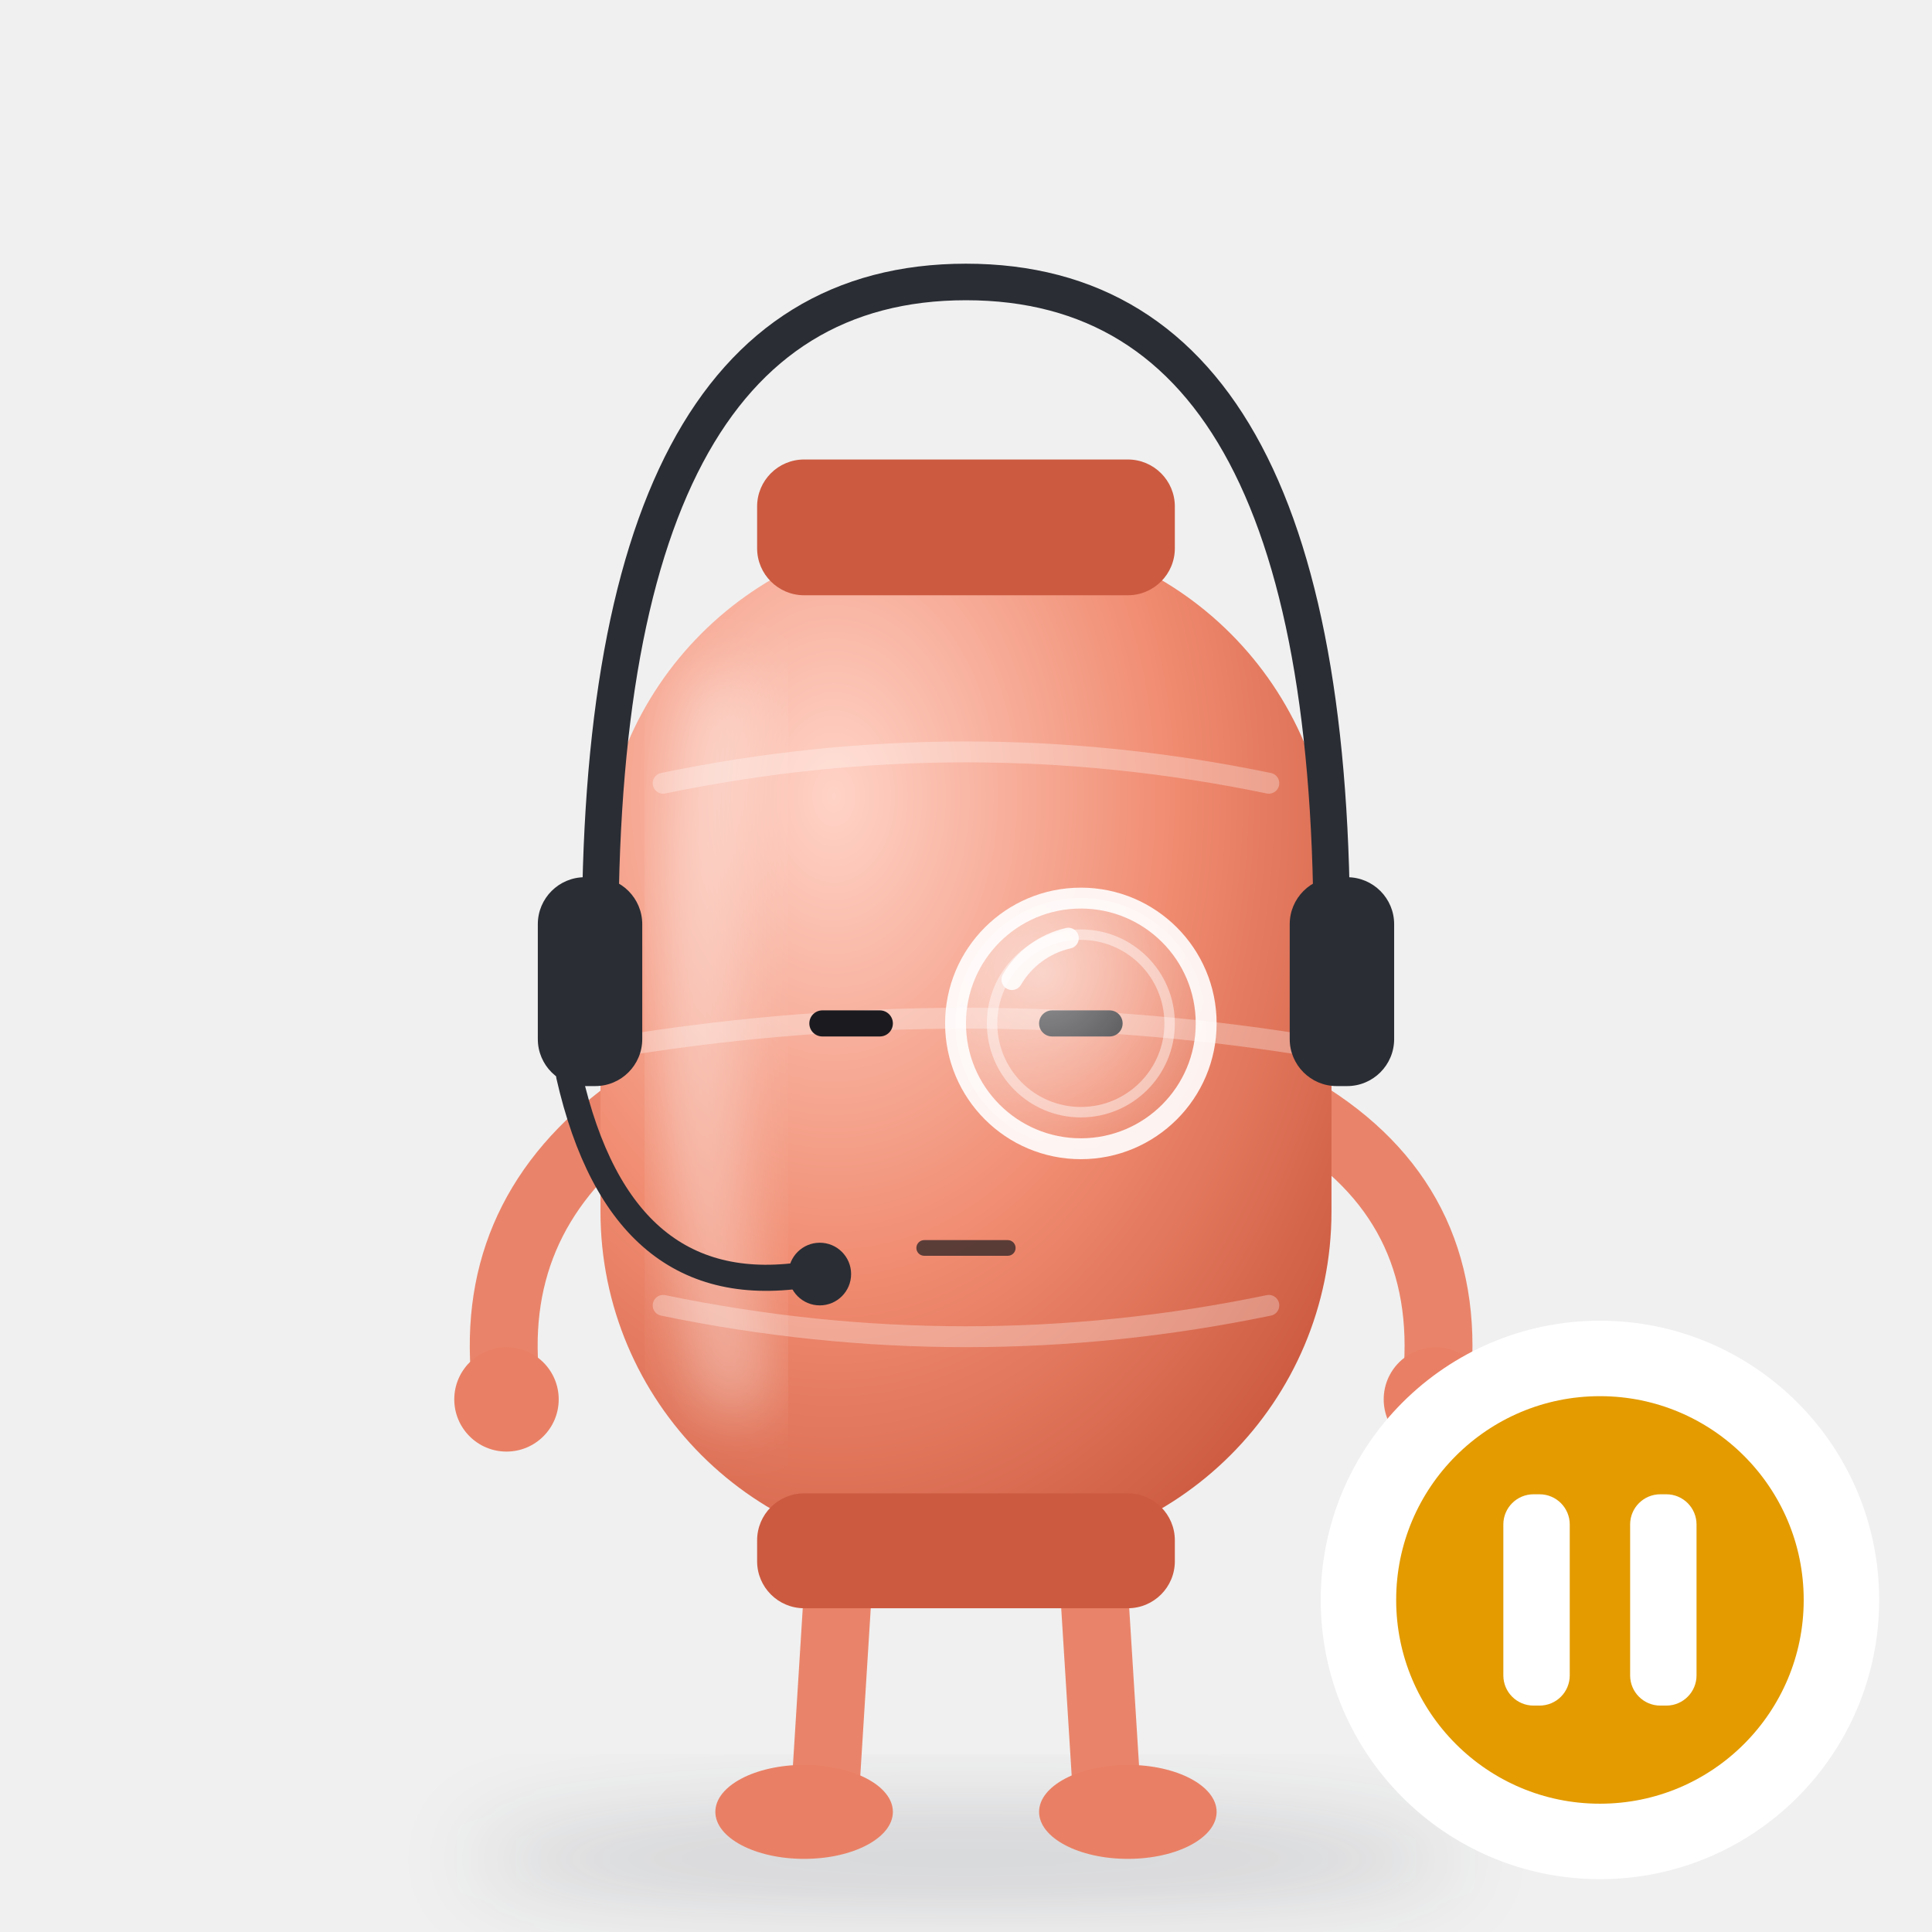
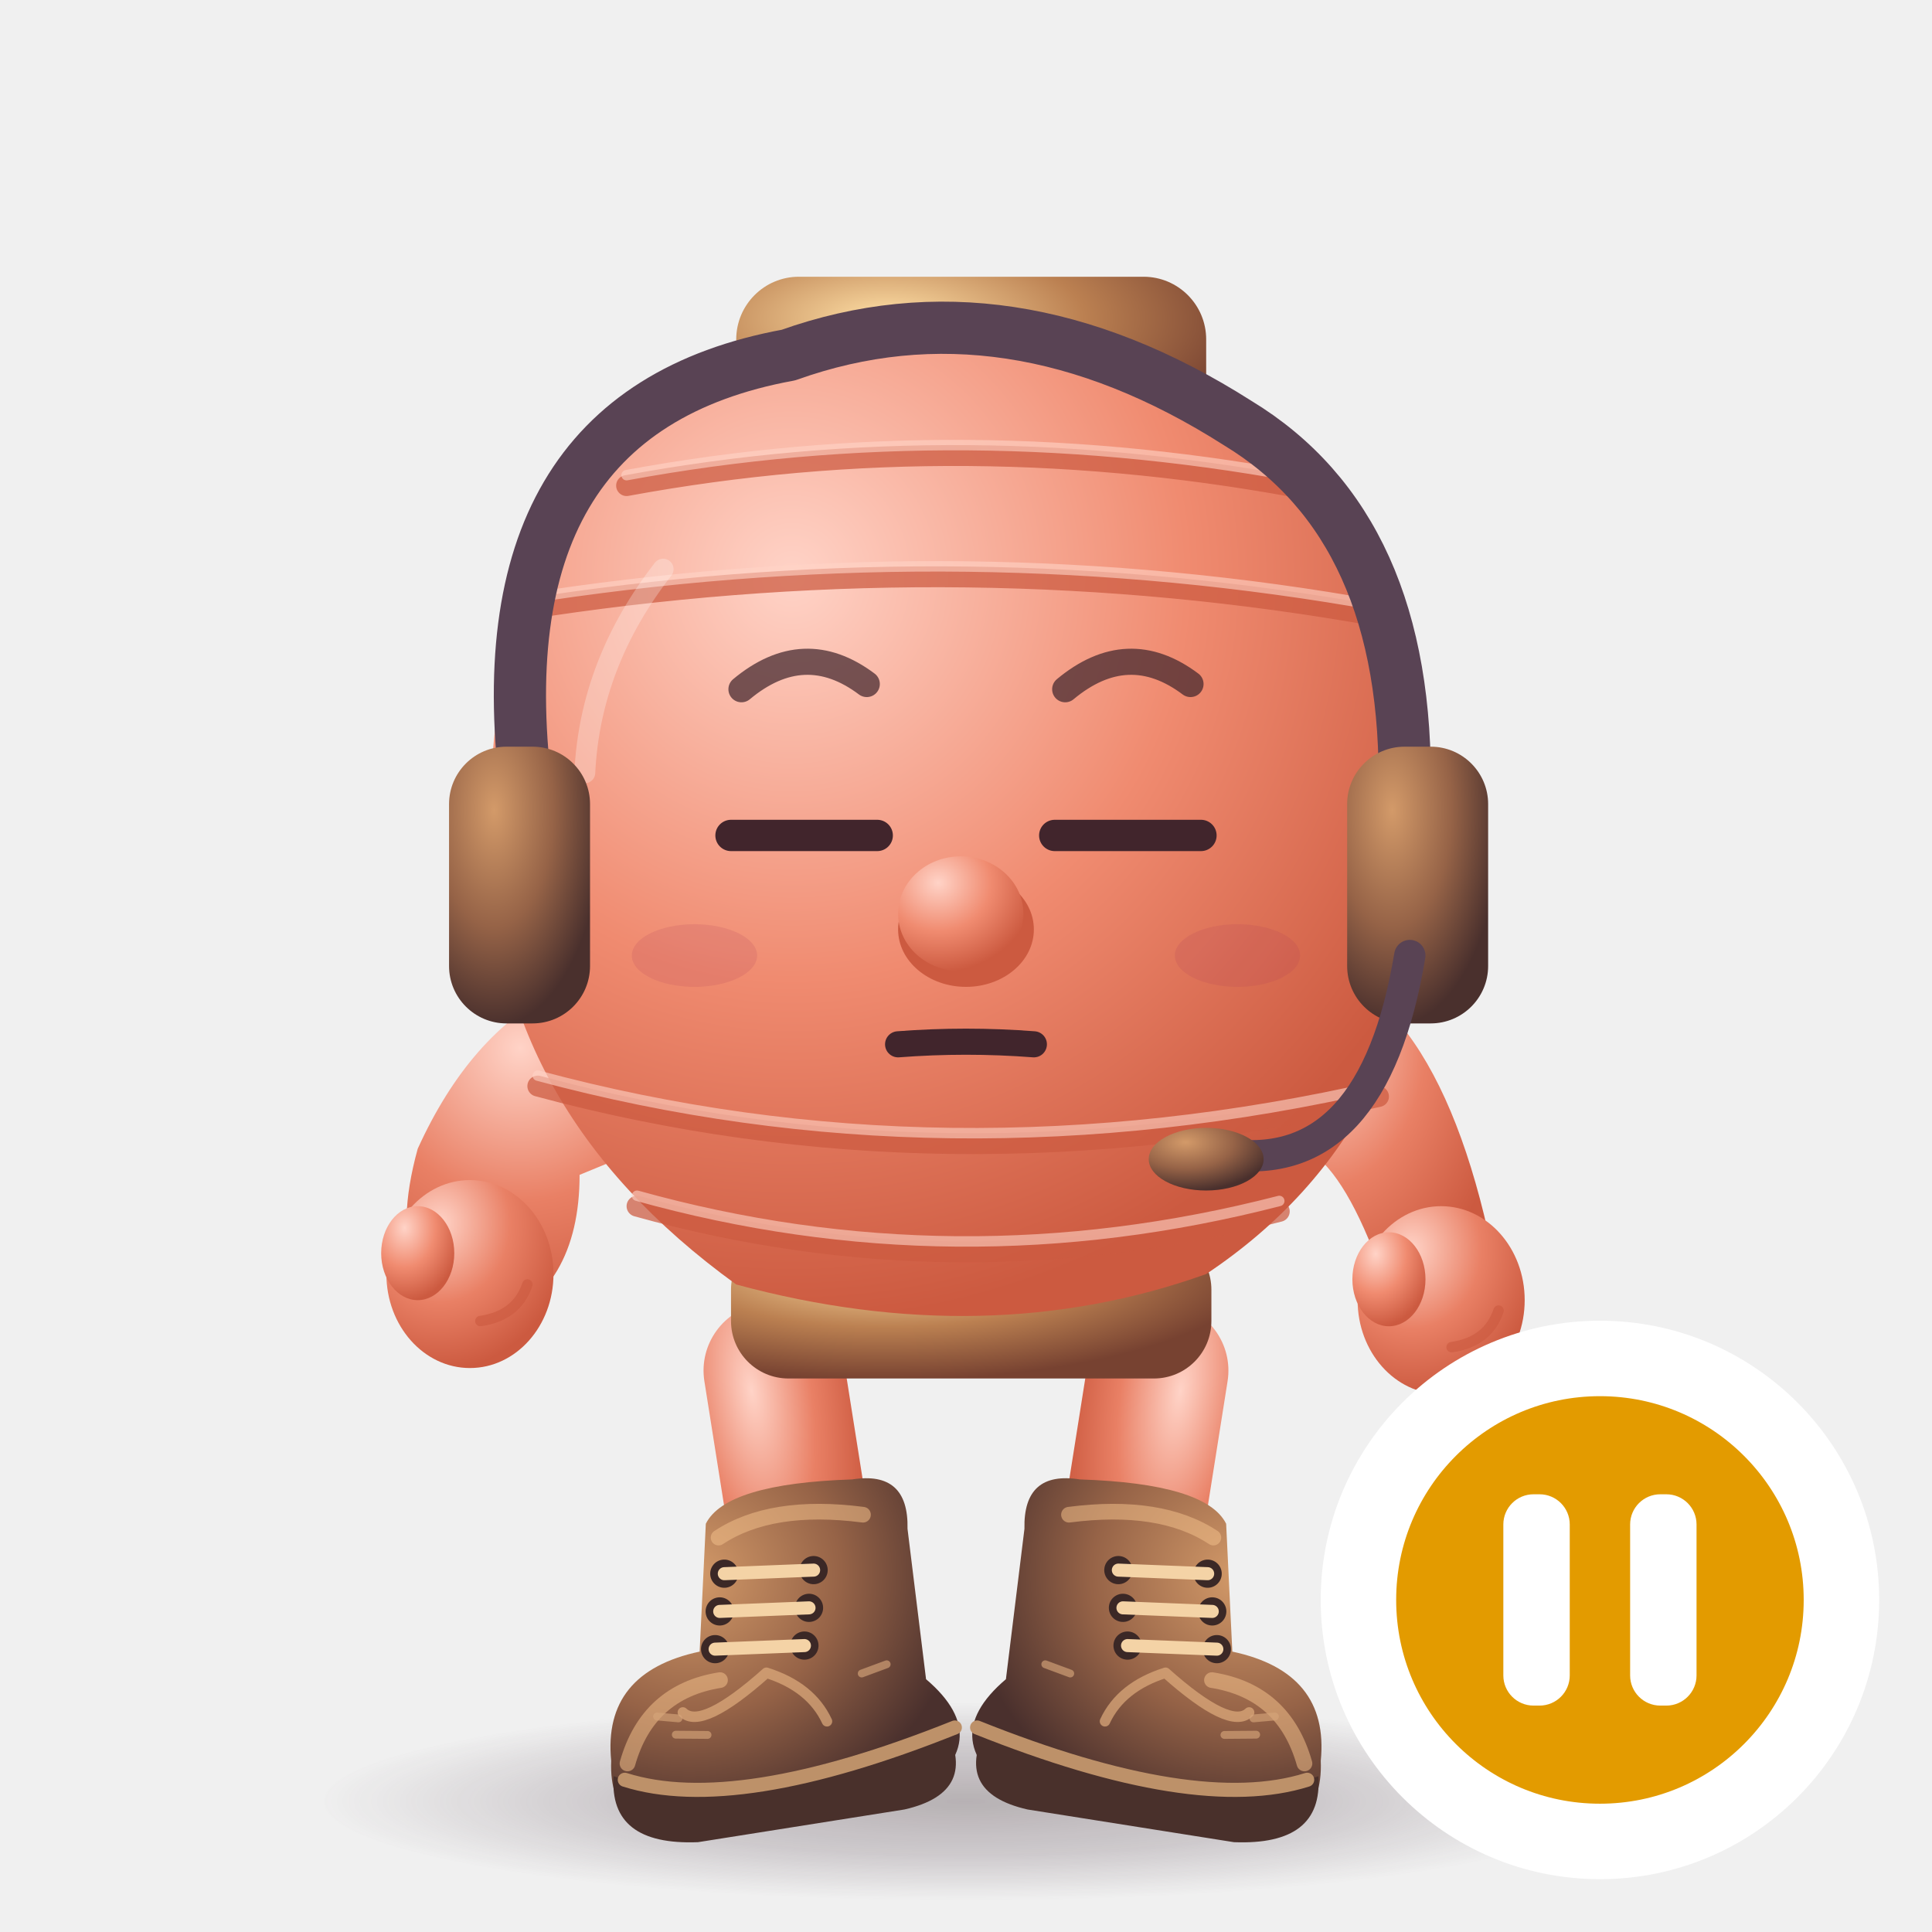
<svg xmlns="http://www.w3.org/2000/svg" viewBox="0 0 64 64" width="160" height="160" role="img" aria-label="Kyoto, Support, blocked">
  <defs>
-     <radialGradient id="sm-kyoto-b" cx="32%" cy="26%" r="85%">
+     <radialGradient id="sm-kyoto-clay" cx="32%" cy="23%" r="78%">
      <stop offset="0" stop-color="#FFD3C7" />
-       <stop offset=".55" stop-color="#F08B70" />
+       <stop offset="0.54" stop-color="#F08B70" />
      <stop offset="1" stop-color="#CC5A40" />
    </radialGradient>
-     <radialGradient id="sm-kyoto-l" cx="35%" cy="30%" r="75%">
-       <stop offset="0" stop-color="#fff" stop-opacity=".55" />
-       <stop offset="1" stop-color="#fff" stop-opacity=".08" />
+     <radialGradient id="sm-kyoto-arm" cx="32%" cy="23%" r="78%">
+       <stop offset="0" stop-color="#FFD3C7" />
+       <stop offset="0.54" stop-color="#E98065" />
+       <stop offset="1" stop-color="#CC5A40" />
    </radialGradient>
-     <filter id="sm-kyoto-f" x="-20%" y="-20%" width="140%" height="140%">
-       <feGaussianBlur stdDeviation="6" />
-     </filter>
-     <filter id="sm-kyoto-s" x="-50%" y="-50%" width="200%" height="200%">
-       <feGaussianBlur stdDeviation="8" />
-     </filter>
+     <radialGradient id="sm-kyoto-recess" cx="32%" cy="23%" r="78%">
+       <stop offset="0" stop-color="#CC5A40" />
+       <stop offset="0.54" stop-color="#CC5A40" />
+       <stop offset="1" stop-color="#594454" />
+     </radialGradient>
+     <radialGradient id="sm-kyoto-boot" cx="32%" cy="23%" r="78%">
+       <stop offset="0" stop-color="#d39a69" />
+       <stop offset="0.54" stop-color="#966347" />
+       <stop offset="1" stop-color="#4a302d" />
+     </radialGradient>
+     <radialGradient id="sm-kyoto-wood" cx="32%" cy="23%" r="78%">
+       <stop offset="0" stop-color="#ffe0a6" />
+       <stop offset="0.54" stop-color="#bb8051" />
+       <stop offset="1" stop-color="#774231" />
+     </radialGradient>
+     <radialGradient id="sm-kyoto-gold" cx="32%" cy="23%" r="78%">
+       <stop offset="0" stop-color="#fff5bb" />
+       <stop offset="0.54" stop-color="#ebba54" />
+       <stop offset="1" stop-color="#aa612e" />
+     </radialGradient>
+     <radialGradient id="sm-kyoto-red" cx="32%" cy="23%" r="78%">
+       <stop offset="0" stop-color="#ffb3a4" />
+       <stop offset="0.54" stop-color="#e47065" />
+       <stop offset="1" stop-color="#a53247" />
+     </radialGradient>
+     <radialGradient id="sm-kyoto-white" cx="32%" cy="23%" r="78%">
+       <stop offset="0" stop-color="#fffef9" />
+       <stop offset="0.54" stop-color="#fff6e8" />
+       <stop offset="1" stop-color="#c9a8a5" />
+     </radialGradient>
+     <radialGradient id="sm-kyoto-iris" cx="32%" cy="23%" r="78%">
+       <stop offset="0" stop-color="#d9ab73" />
+       <stop offset="0.54" stop-color="#905837" />
+       <stop offset="1" stop-color="#4b2b29" />
+     </radialGradient>
+     <radialGradient id="sm-kyoto-floor">
+       <stop stop-color="#38252e" stop-opacity=".31" />
+       <stop offset=".55" stop-color="#483442" stop-opacity=".2" />
+       <stop offset="1" stop-color="#483442" stop-opacity="0" />
+     </radialGradient>
  </defs>
  <g transform="scale(0.17297) translate(35 0)">
-     <ellipse cx="150" cy="356" rx="95" ry="10" fill="#1B2430" opacity=".14" filter="url(#sm-kyoto-s)" />
-     <path d="M126 296 L123 344" fill="none" stroke="#E98065" stroke-width="13" stroke-linecap="round" stroke-linejoin="round" opacity=".96" />
-     <path d="M174 296 L177 344" fill="none" stroke="#E98065" stroke-width="13" stroke-linecap="round" stroke-linejoin="round" opacity=".96" />
-     <ellipse cx="119" cy="347" rx="17" ry="9" fill="#E98065" />
-     <ellipse cx="181" cy="347" rx="17" ry="9" fill="#E98065" />
-     <path d="M84 214 Q58 234 62 266" fill="none" stroke="#E98065" stroke-width="13" stroke-linecap="round" stroke-linejoin="round" opacity=".96" />
-     <circle cx="62" cy="268" r="10" fill="#E98065" />
-     <path d="M216 214 Q244 232 240 266" fill="none" stroke="#E98065" stroke-width="13" stroke-linecap="round" stroke-linejoin="round" opacity=".96" />
-     <circle cx="240" cy="268" r="10" fill="#E98065" />
-     <rect x="80" y="102" width="140" height="196" rx="66" fill="url(#sm-kyoto-b)" />
-     <rect x="110" y="88" width="80" height="26" rx="9" fill="#CC5A40" />
-     <rect x="110" y="286" width="80" height="22" rx="9" fill="#CC5A40" />
-     <path d="M92 150 Q150 138 208 150 M86 200 Q150 190 214 200 M92 250 Q150 262 208 250" fill="none" stroke="#fff" stroke-opacity=".3" stroke-width="4" stroke-linecap="round" stroke-linejoin="round" />
-     <path d="M98 130 Q86 200 100 270 L112 270 Q100 200 110 130 Z" fill="#fff" opacity=".42" filter="url(#sm-kyoto-f)" />
-     <g>
-       <rect x="120" y="193.5" width="16" height="5" rx="2.5" fill="#1B1B1F" />
-       <rect x="164" y="193.5" width="16" height="5" rx="2.5" fill="#1B1B1F" />
+     <ellipse cx="150" cy="345" rx="123" ry="19" fill="url(#sm-kyoto-floor)" />
+     <g transform="translate(119 302) rotate(-9) scale(1 1)">
+       <rect x="-13" y="-53" width="27" height="71" rx="13" fill="url(#sm-kyoto-arm)" />
+       <path d="M-17-13Q-12-20 12-17Q23-17 21-6L20 23Q32 37 14 45H-27Q-45 44-42 29Q-41 12-22 11Z" fill="url(#sm-kyoto-boot)" />
+       <path d="M-42 32Q-24 42 22 32Q27 46 12 47H-28Q-45 45-42 32Z" fill="#49302b" />
+       <path d="M-40 33Q-20 43 24 33" fill="none" stroke="#bd9169" stroke-width="2.7" stroke-linecap="round" stroke-linejoin="round" />
+       <path d="M-39 30Q-33 17-19 17M-15-10Q-4-15 13-10" fill="none" stroke="#f1bd89" stroke-width="3" opacity="0.55" stroke-linecap="round" stroke-linejoin="round" />
+       <ellipse cx="-15" cy="-3" rx="2.7" ry="2.7" fill="#3b2826" />
+       <ellipse cx="2" cy="-1" rx="2.7" ry="2.7" fill="#3b2826" />
+       <path d="M-15 -3l17 2" fill="none" stroke="#f4d3a6" stroke-width="2.5" stroke-linecap="round" stroke-linejoin="round" />
+       <ellipse cx="-17" cy="4" rx="2.7" ry="2.7" fill="#3b2826" />
+       <ellipse cx="0" cy="6" rx="2.7" ry="2.7" fill="#3b2826" />
+       <path d="M-17 4l17 2" fill="none" stroke="#f4d3a6" stroke-width="2.5" stroke-linecap="round" stroke-linejoin="round" />
+       <ellipse cx="-19" cy="11" rx="2.7" ry="2.7" fill="#3b2826" />
+       <ellipse cx="-2" cy="13" rx="2.7" ry="2.7" fill="#3b2826" />
+       <path d="M-19 11l17 2" fill="none" stroke="#f4d3a6" stroke-width="2.5" stroke-linecap="round" stroke-linejoin="round" />
+       <path d="M-10 17q-14 9-17 5M-10 17q8 4 10 11" fill="none" stroke="#dfad7d" stroke-width="2" opacity="0.7" stroke-linecap="round" stroke-linejoin="round" />
+       <path d="M-29 26l6 1m-9-5l4 1m36-3l5-1" fill="none" stroke="#d5a47a" stroke-width="1.5" opacity="0.65" stroke-linecap="round" stroke-linejoin="round" />
    </g>
-     <circle cx="172" cy="196" r="24" fill="url(#sm-kyoto-l)" stroke="#fff" stroke-opacity=".9" stroke-width="4" />
-     <circle cx="172" cy="196" r="17" fill="none" stroke="#fff" stroke-opacity=".45" stroke-width="2" />
-     <path d="M158.8 187.6 A16.8 16.8 0 0 1 169.6 179.68" fill="none" stroke="#fff" stroke-width="4" stroke-linecap="round" opacity=".85" />
-     <path d="M142 239 L158 239" stroke="#1B1B1F" stroke-width="3" stroke-linecap="round" opacity=".7" />
-     <path d="M80 186 Q78 54 150 54 Q222 54 220 186" fill="none" stroke="#2A2D34" stroke-width="7" stroke-linecap="round" />
-     <rect x="68" y="168" width="20" height="40" rx="9" fill="#2A2D34" />
-     <rect x="212" y="168" width="20" height="40" rx="9" fill="#2A2D34" />
-     <path d="M74 206 Q84 250 120 244" fill="none" stroke="#2A2D34" stroke-width="5" stroke-linecap="round" />
-     <circle cx="122" cy="244" r="6" fill="#2A2D34" />
+     <g transform="translate(181 302) rotate(9) scale(-1 1)">
+       <rect x="-13" y="-53" width="27" height="71" rx="13" fill="url(#sm-kyoto-arm)" />
+       <path d="M-17-13Q-12-20 12-17Q23-17 21-6L20 23Q32 37 14 45H-27Q-45 44-42 29Q-41 12-22 11Z" fill="url(#sm-kyoto-boot)" />
+       <path d="M-42 32Q-24 42 22 32Q27 46 12 47H-28Q-45 45-42 32Z" fill="#49302b" />
+       <path d="M-40 33Q-20 43 24 33" fill="none" stroke="#bd9169" stroke-width="2.7" stroke-linecap="round" stroke-linejoin="round" />
+       <path d="M-39 30Q-33 17-19 17M-15-10Q-4-15 13-10" fill="none" stroke="#f1bd89" stroke-width="3" opacity="0.55" stroke-linecap="round" stroke-linejoin="round" />
+       <ellipse cx="-15" cy="-3" rx="2.7" ry="2.7" fill="#3b2826" />
+       <ellipse cx="2" cy="-1" rx="2.7" ry="2.7" fill="#3b2826" />
+       <path d="M-15 -3l17 2" fill="none" stroke="#f4d3a6" stroke-width="2.5" stroke-linecap="round" stroke-linejoin="round" />
+       <ellipse cx="-17" cy="4" rx="2.7" ry="2.7" fill="#3b2826" />
+       <ellipse cx="0" cy="6" rx="2.7" ry="2.7" fill="#3b2826" />
+       <path d="M-17 4l17 2" fill="none" stroke="#f4d3a6" stroke-width="2.5" stroke-linecap="round" stroke-linejoin="round" />
+       <ellipse cx="-19" cy="11" rx="2.7" ry="2.7" fill="#3b2826" />
+       <ellipse cx="-2" cy="13" rx="2.7" ry="2.7" fill="#3b2826" />
+       <path d="M-19 11l17 2" fill="none" stroke="#f4d3a6" stroke-width="2.5" stroke-linecap="round" stroke-linejoin="round" />
+       <path d="M-10 17q-14 9-17 5M-10 17q8 4 10 11" fill="none" stroke="#dfad7d" stroke-width="2" opacity="0.7" stroke-linecap="round" stroke-linejoin="round" />
+       <path d="M-29 26l6 1m-9-5l4 1m36-3l5-1" fill="none" stroke="#d5a47a" stroke-width="1.5" opacity="0.65" stroke-linecap="round" stroke-linejoin="round" />
+     </g>
+     <path d="M111 187Q65 176 45 220Q37 249 59 254Q76 247 76 225L110 211Z" fill="url(#sm-kyoto-arm)" />
+     <path d="M207 183Q238 183 250 236L232 251Q219 209 204 222Z" fill="url(#sm-kyoto-arm)" />
+     <rect x="106" y="53" width="90" height="35" rx="12" fill="url(#sm-kyoto-wood)" />
+     <rect x="105" y="236" width="92" height="28" rx="11" fill="url(#sm-kyoto-wood)" />
+     <path d="M104 73Q57 97 59 161Q59 212 106 246Q154 259 196 244Q238 216 239 160Q241 101 195 73Q150 62 104 73Z" fill="url(#sm-kyoto-clay)" />
+     <path d="M85 93Q150 81 217 94M70 116Q151 104 229 118M68 208Q146 229 229 210M87 231Q148 248 210 232" fill="none" stroke="#CC5A40" stroke-width="4" opacity="0.73" stroke-linecap="round" stroke-linejoin="round" />
+     <g transform="translate(0 -2)">
+       <path d="M85 93Q150 81 217 94M70 116Q151 104 229 118M68 208Q146 229 229 210M87 231Q148 248 210 232" fill="none" stroke="#FFD3C7" stroke-width="2" opacity="0.6" stroke-linecap="round" stroke-linejoin="round" />
+     </g>
+     <path d="M92 109Q78 127 77 148" fill="none" stroke="white" stroke-width="4" opacity="0.26" stroke-linecap="round" stroke-linejoin="round" />
+     <path d="M66 153Q56 79 116 68Q158 53 202 81Q235 101 234 152" fill="none" stroke="#594354" stroke-width="10" stroke-linecap="round" stroke-linejoin="round" />
+     <rect x="51" y="143" width="27" height="53" rx="11" fill="url(#sm-kyoto-boot)" />
+     <rect x="223" y="143" width="27" height="53" rx="11" fill="url(#sm-kyoto-boot)" />
+     <path d="M235 183Q228 225 200 221" fill="none" stroke="#594354" stroke-width="6" stroke-linecap="round" stroke-linejoin="round" />
+     <ellipse cx="196" cy="222" rx="11" ry="6" fill="url(#sm-kyoto-boot)" />
+     <ellipse cx="55" cy="244" rx="16" ry="18" fill="url(#sm-kyoto-arm)" />
+     <ellipse cx="45" cy="240" rx="7" ry="9" fill="url(#sm-kyoto-clay)" />
+     <path d="M57 253q7 -1 9 -7" fill="none" stroke="#CC5A40" stroke-width="2" opacity="0.65" stroke-linecap="round" stroke-linejoin="round" />
+     <g transform="translate(150 160)">
+       <ellipse cx="-52" cy="23" rx="12" ry="6" fill="#a63655" opacity=".15" />
+       <ellipse cx="52" cy="23" rx="12" ry="6" fill="#a63655" opacity=".15" />
+       <g>
+         <g transform="translate(-31 0)">
+           <path d="M-12 -28Q0 -38 12 -29" fill="none" stroke="#41252C" stroke-width="5" opacity="0.72" stroke-linecap="round" stroke-linejoin="round" />
+           <path d="M-14 0Q0 0 14 0" fill="none" stroke="#41252C" stroke-width="6" stroke-linecap="round" stroke-linejoin="round" />
+         </g>
+         <g transform="translate(31 0)">
+           <path d="M-12 -28Q0 -38 12 -29" fill="none" stroke="#41252C" stroke-width="5" opacity="0.72" stroke-linecap="round" stroke-linejoin="round" />
+           <path d="M-14 0Q0 0 14 0" fill="none" stroke="#41252C" stroke-width="6" stroke-linecap="round" stroke-linejoin="round" />
+         </g>
+       </g>
+       <ellipse cx="0" cy="18" rx="13" ry="11" fill="#CC5A40" />
+       <ellipse cx="-1" cy="15" rx="12" ry="11" fill="url(#sm-kyoto-clay)" />
+       <path d="M-13 40Q0 39 13 40" fill="none" stroke="#41252C" stroke-width="5" stroke-linecap="round" stroke-linejoin="round" />
+     </g>
+     <ellipse cx="241" cy="249" rx="16" ry="18" fill="url(#sm-kyoto-arm)" />
+     <ellipse cx="231" cy="245" rx="7" ry="9" fill="url(#sm-kyoto-clay)" />
+     <path d="M243 258q7 -1 9 -7" fill="none" stroke="#CC5A40" stroke-width="2" opacity="0.65" stroke-linecap="round" stroke-linejoin="round" />
  </g>
  <circle cx="53" cy="53" r="8" fill="#e39b00" stroke="#fff" stroke-width="2.5" />
  <rect x="49.8" y="49.5" width="2.2" height="7" rx="1" fill="#fff" />
  <rect x="54" y="49.5" width="2.2" height="7" rx="1" fill="#fff" />
</svg>
